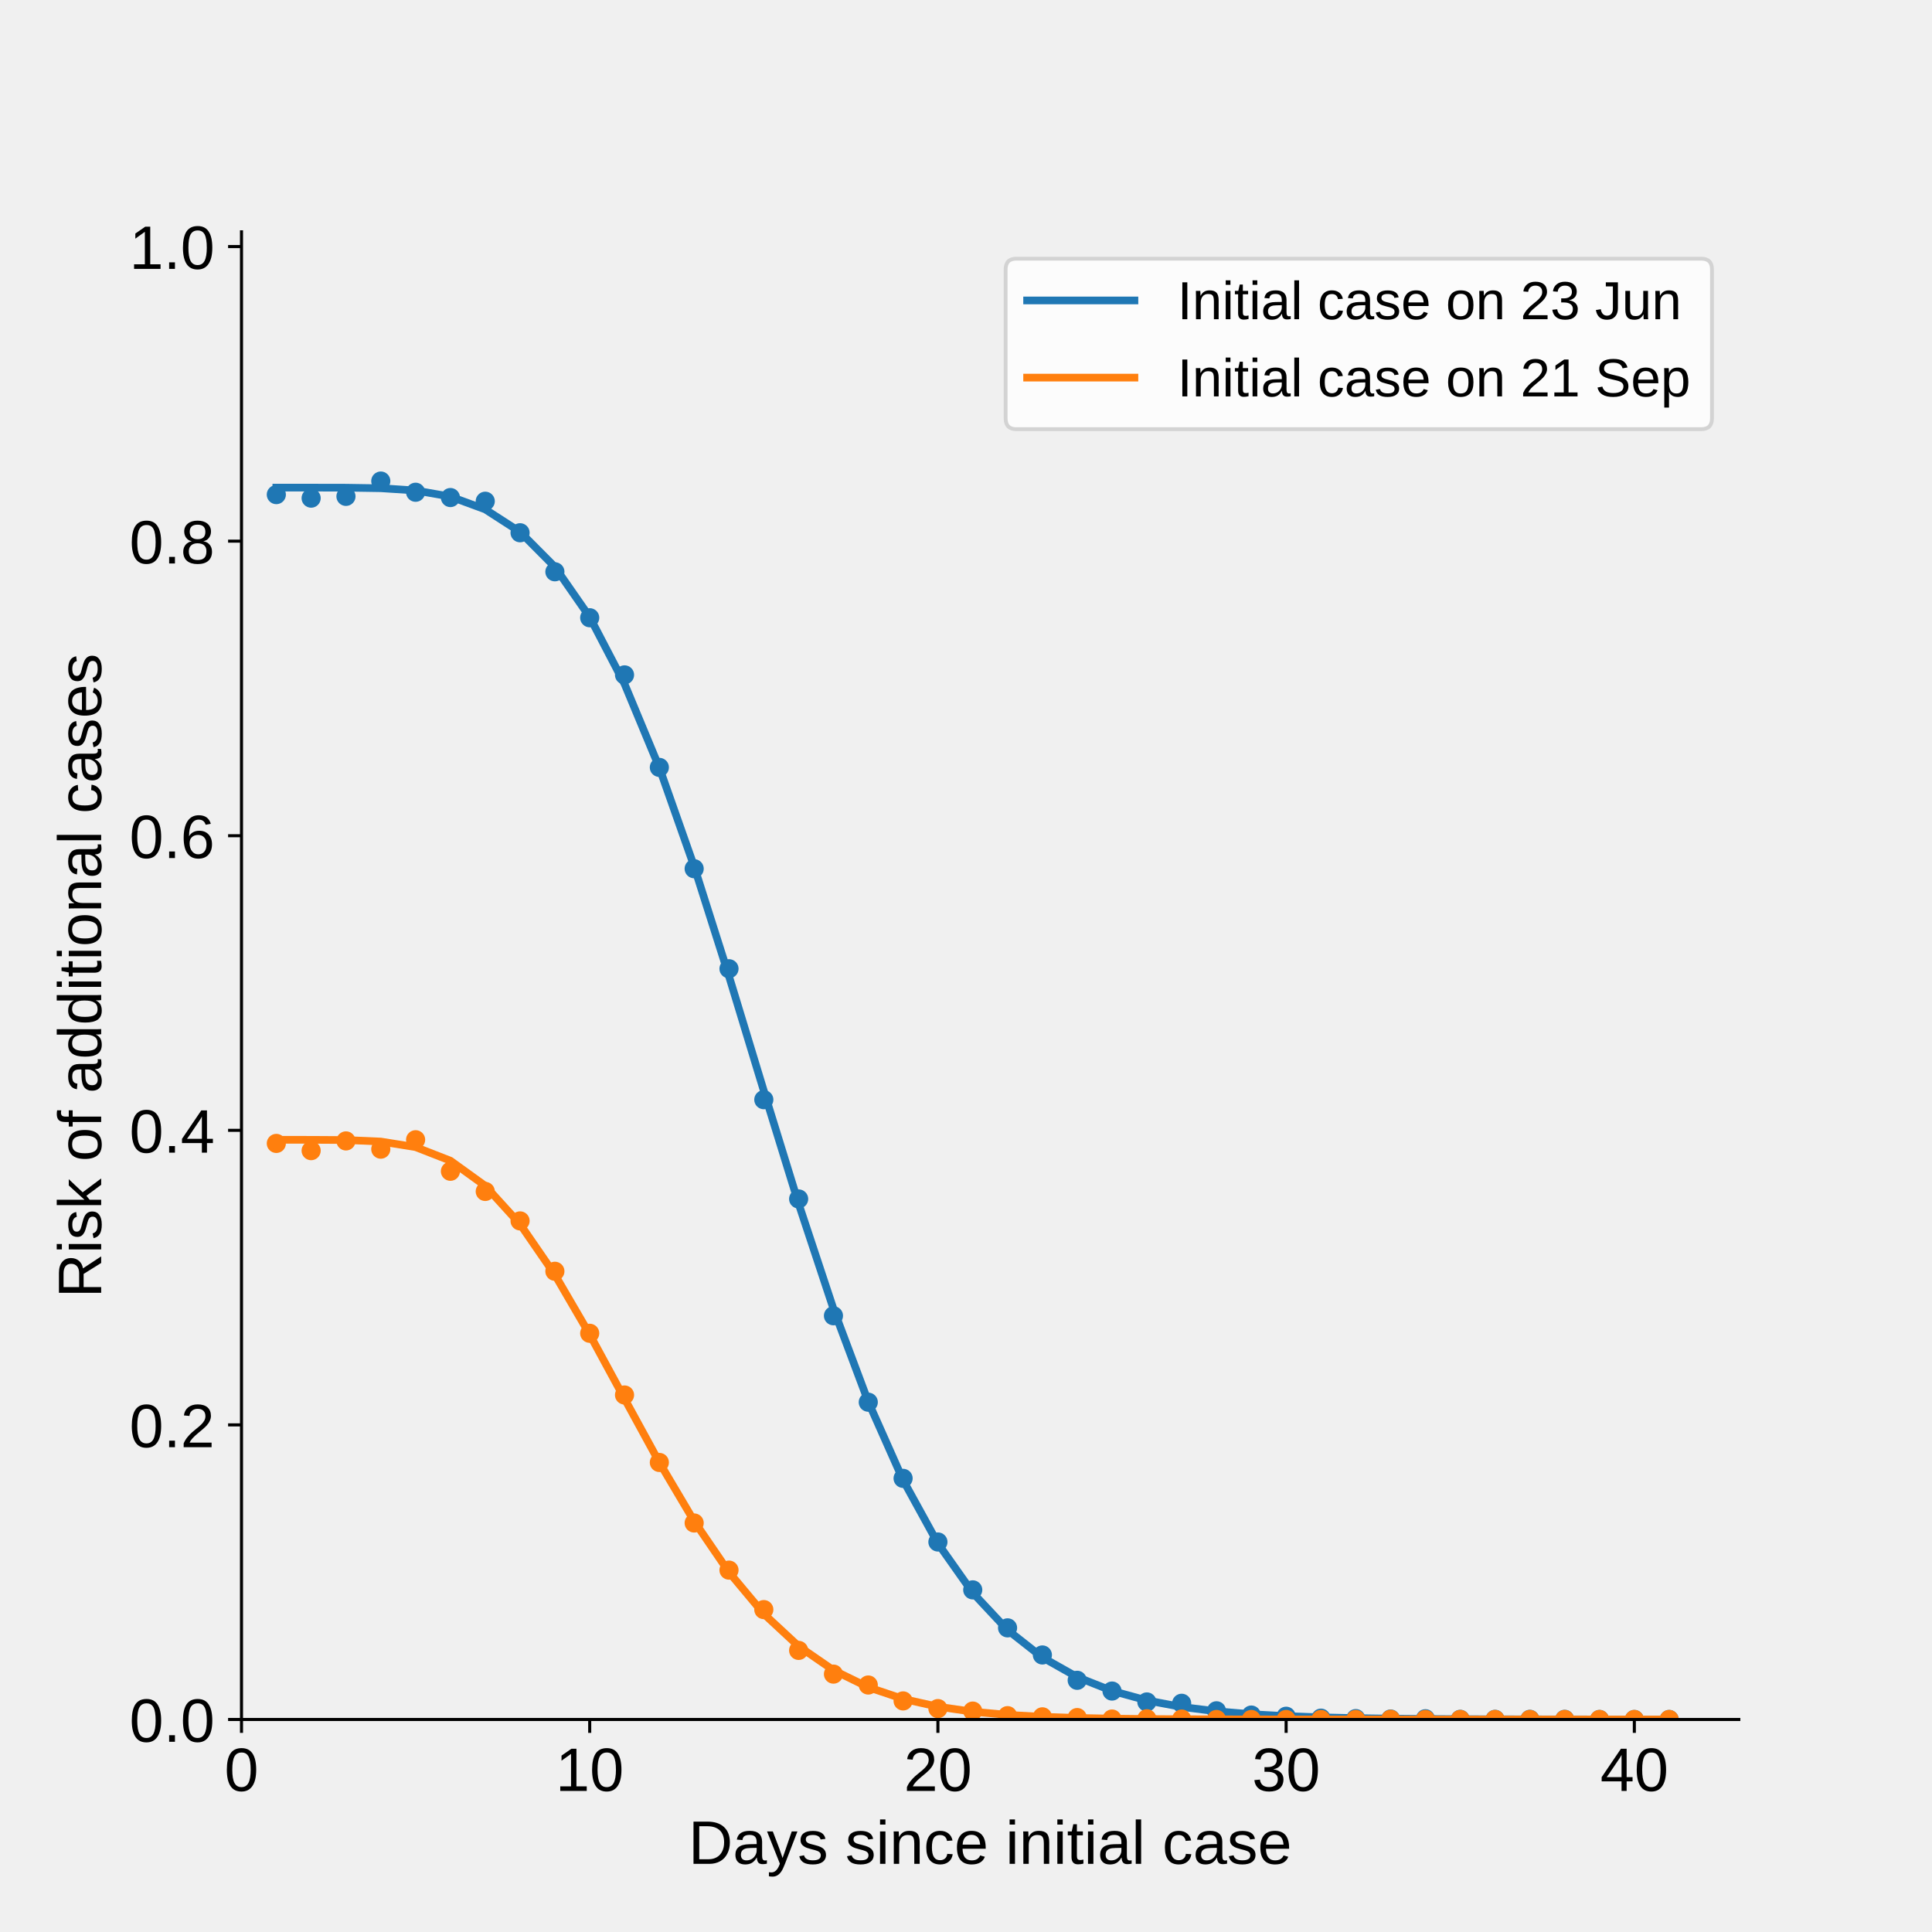
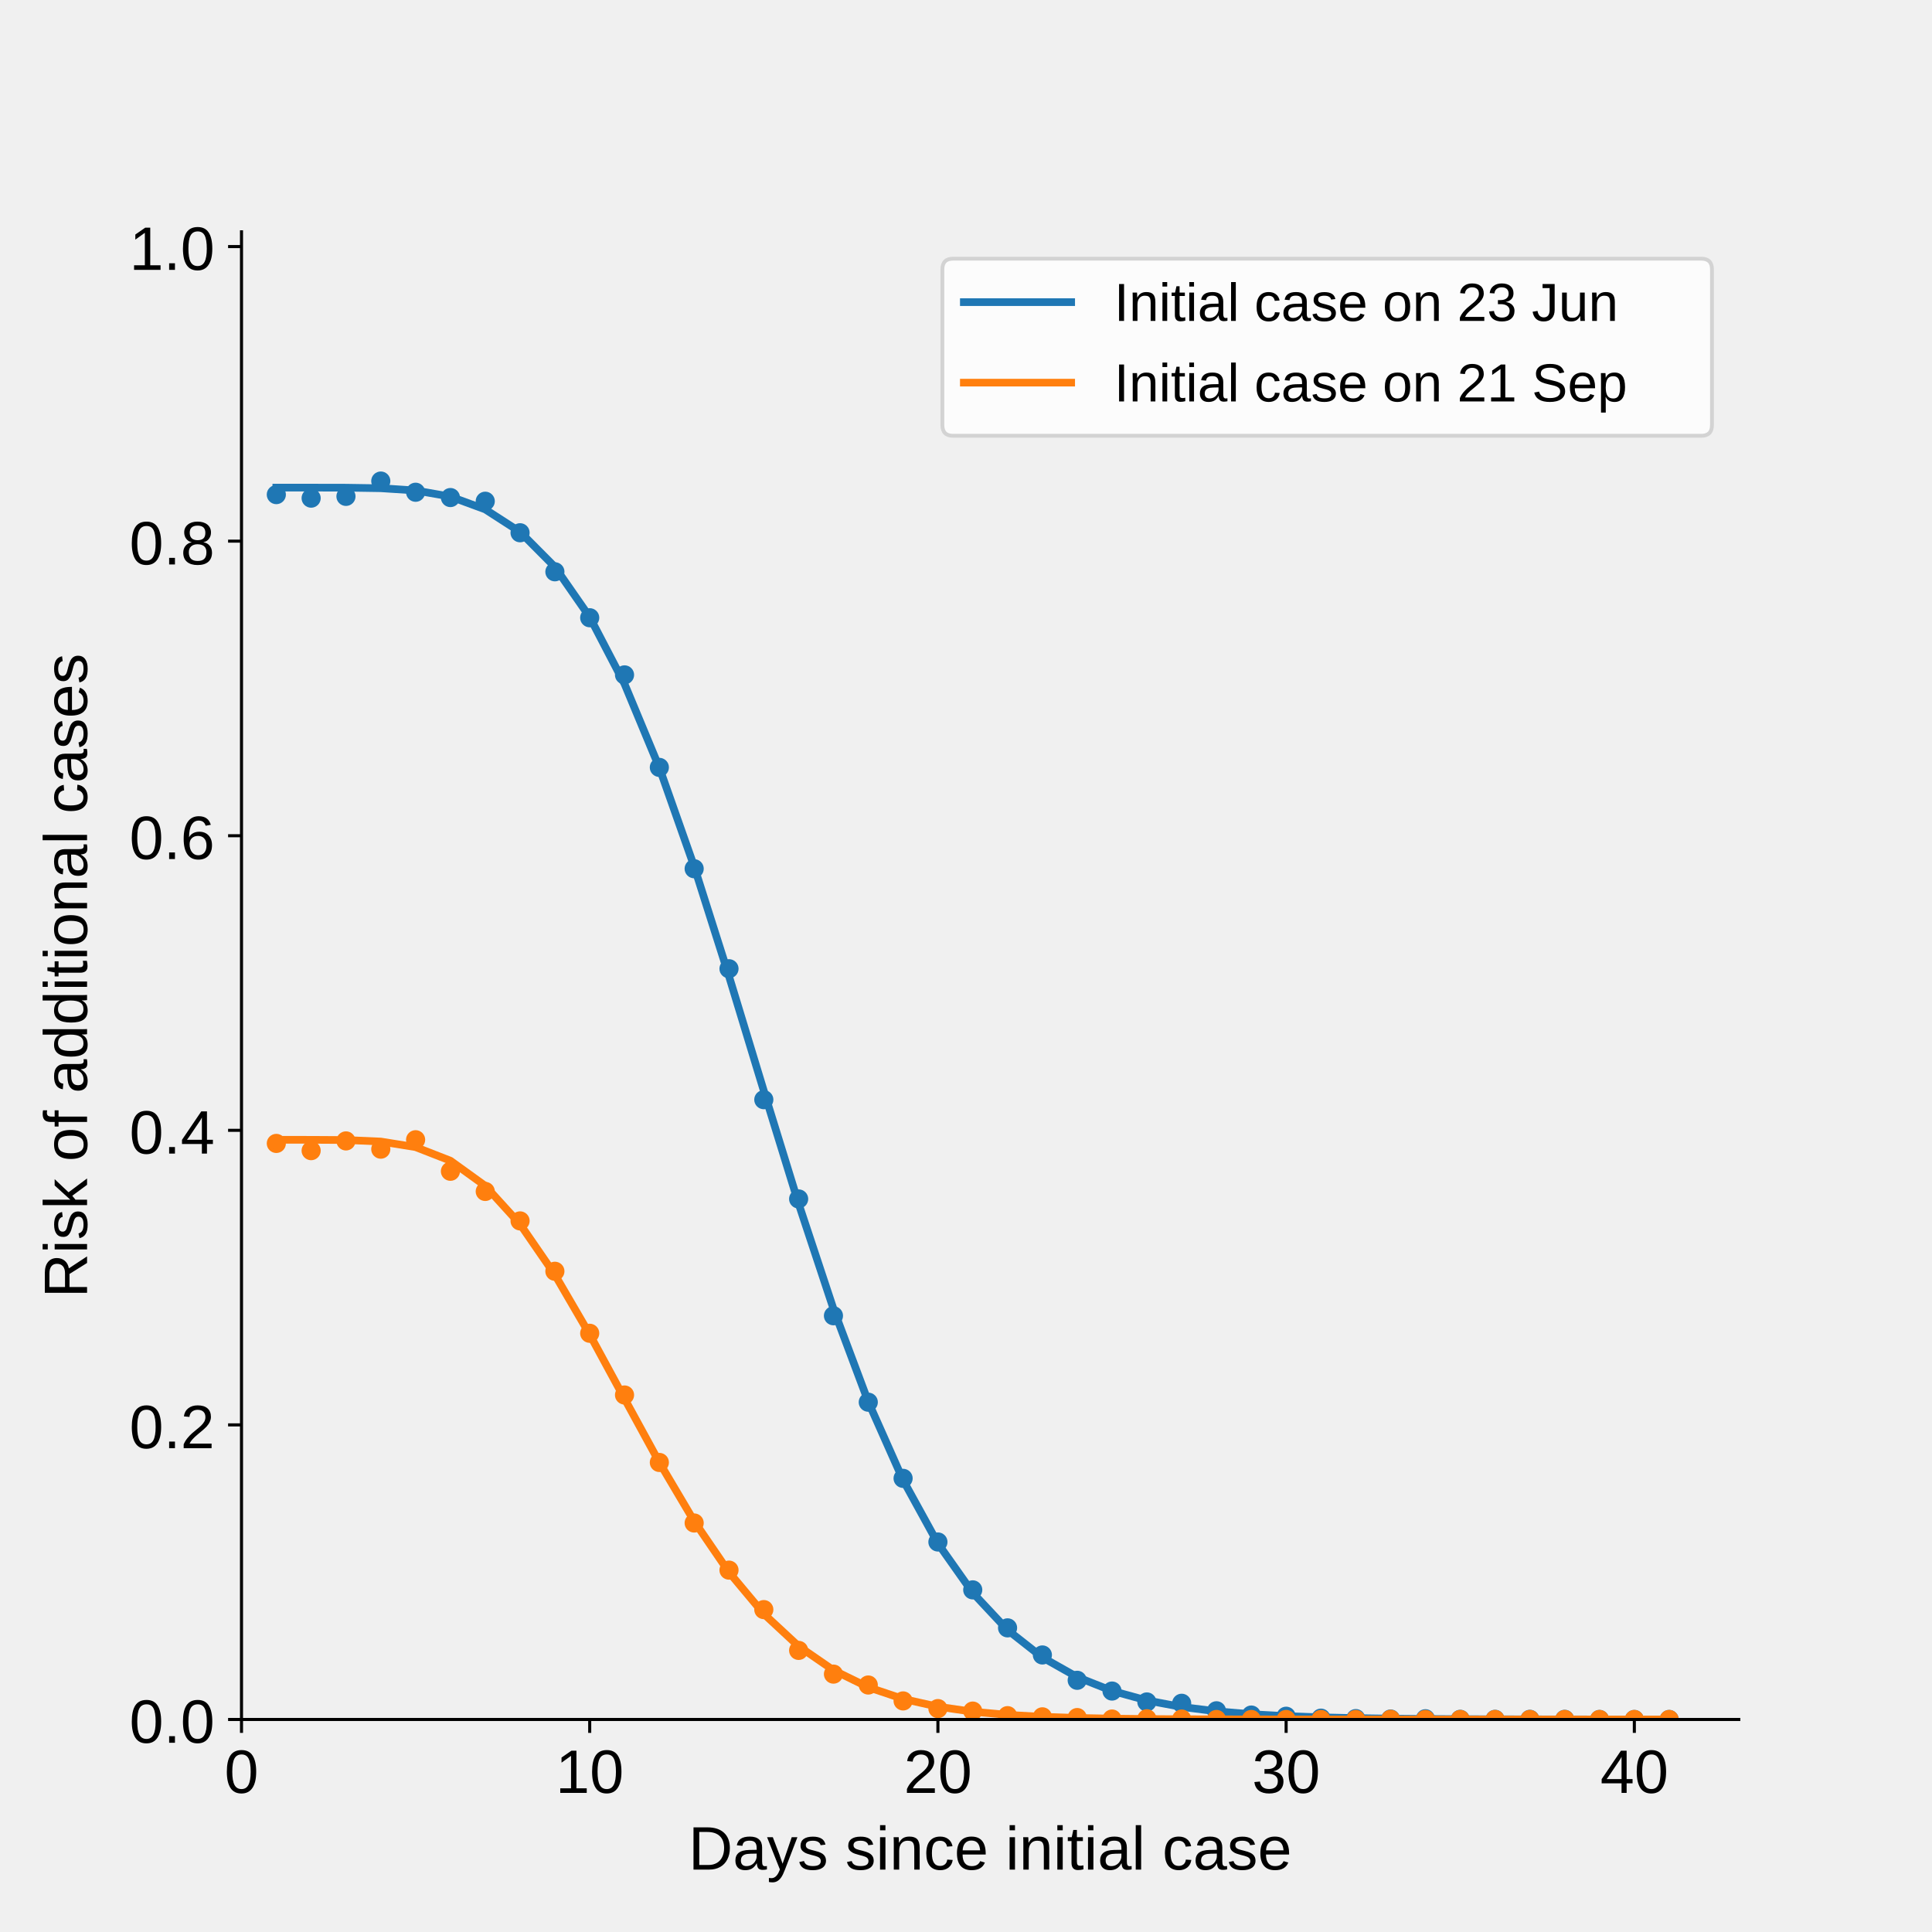
<svg xmlns="http://www.w3.org/2000/svg" xmlns:xlink="http://www.w3.org/1999/xlink" width="504pt" height="504pt" viewBox="0 0 504 504" version="1.1">
  <defs>
    <style type="text/css">*{stroke-linejoin: round; stroke-linecap: butt}</style>
  </defs>
  <g id="figure_1">
    <g id="patch_1">
      <path d="M 0 504  L 504 504  L 504 0  L 0 0  L 0 504  z " style="fill: none" />
    </g>
    <g id="axes_1">
      <g id="patch_2">
        <path d="M 63 448.56  L 453.6 448.56  L 453.6 60.48  L 63 60.48  L 63 448.56  z " style="fill: none" />
      </g>
      <g id="matplotlib.axis_1">
        <g id="xtick_1">
          <g id="line2d_1">
            <defs>
-               <path id="mbda91700ef" d="M 0 0  L 0 3.5  " style="stroke: #000000; stroke-width: 0.8" />
+               <path id="m8d5e9d5358" d="M 0 0  L 0 3.5  " style="stroke: #000000; stroke-width: 0.8" />
            </defs>
            <g>
-               <use xlink:href="#mbda91700ef" x="63" y="448.56" style="stroke: #000000; stroke-width: 0.8" />
+               <use xlink:href="#m8d5e9d5358" x="63" y="448.56" style="stroke: #000000; stroke-width: 0.8" />
            </g>
          </g>
          <g id="text_1">
-             <text style="font-size: 16px; font-family: 'Arial', sans-serif; text-anchor: middle" x="63" y="467.208" transform="rotate(-0 63 467.2084)">0</text>
+             <text style="font-size: 16px; font-family: 'Arial', sans-serif; text-anchor: middle" x="63" y="467.716" transform="rotate(-0 63 467.7163)">0</text>
          </g>
        </g>
        <g id="xtick_2">
          <g id="line2d_2">
            <g>
-               <use xlink:href="#mbda91700ef" x="153.837" y="448.56" style="stroke: #000000; stroke-width: 0.8" />
+               <use xlink:href="#m8d5e9d5358" x="153.837" y="448.56" style="stroke: #000000; stroke-width: 0.8" />
            </g>
          </g>
          <g id="text_2">
-             <text style="font-size: 16px; font-family: 'Arial', sans-serif; text-anchor: middle" x="153.837" y="467.208" transform="rotate(-0 153.8372 467.2084)">10</text>
+             <text style="font-size: 16px; font-family: 'Arial', sans-serif; text-anchor: middle" x="153.837" y="467.716" transform="rotate(-0 153.8372 467.7163)">10</text>
          </g>
        </g>
        <g id="xtick_3">
          <g id="line2d_3">
            <g>
-               <use xlink:href="#mbda91700ef" x="244.674" y="448.56" style="stroke: #000000; stroke-width: 0.8" />
+               <use xlink:href="#m8d5e9d5358" x="244.674" y="448.56" style="stroke: #000000; stroke-width: 0.8" />
            </g>
          </g>
          <g id="text_3">
-             <text style="font-size: 16px; font-family: 'Arial', sans-serif; text-anchor: middle" x="244.674" y="467.208" transform="rotate(-0 244.6744 467.2084)">20</text>
+             <text style="font-size: 16px; font-family: 'Arial', sans-serif; text-anchor: middle" x="244.674" y="467.716" transform="rotate(-0 244.6744 467.7163)">20</text>
          </g>
        </g>
        <g id="xtick_4">
          <g id="line2d_4">
            <g>
-               <use xlink:href="#mbda91700ef" x="335.512" y="448.56" style="stroke: #000000; stroke-width: 0.8" />
+               <use xlink:href="#m8d5e9d5358" x="335.512" y="448.56" style="stroke: #000000; stroke-width: 0.8" />
            </g>
          </g>
          <g id="text_4">
-             <text style="font-size: 16px; font-family: 'Arial', sans-serif; text-anchor: middle" x="335.512" y="467.208" transform="rotate(-0 335.5116 467.2084)">30</text>
+             <text style="font-size: 16px; font-family: 'Arial', sans-serif; text-anchor: middle" x="335.512" y="467.716" transform="rotate(-0 335.5116 467.7163)">30</text>
          </g>
        </g>
        <g id="xtick_5">
          <g id="line2d_5">
            <g>
-               <use xlink:href="#mbda91700ef" x="426.349" y="448.56" style="stroke: #000000; stroke-width: 0.8" />
+               <use xlink:href="#m8d5e9d5358" x="426.349" y="448.56" style="stroke: #000000; stroke-width: 0.8" />
            </g>
          </g>
          <g id="text_5">
-             <text style="font-size: 16px; font-family: 'Arial', sans-serif; text-anchor: middle" x="426.349" y="467.208" transform="rotate(-0 426.3488 467.2084)">40</text>
+             <text style="font-size: 16px; font-family: 'Arial', sans-serif; text-anchor: middle" x="426.349" y="467.716" transform="rotate(-0 426.3488 467.7163)">40</text>
          </g>
        </g>
        <g id="text_6">
-           <text style="font-size: 16px; font-family: 'Arial', sans-serif; text-anchor: middle" x="258.3" y="486.224" transform="rotate(-0 258.3 486.2241)">Days since initial case</text>
+           <text style="font-size: 16px; font-family: 'Arial', sans-serif; text-anchor: middle" x="258.3" y="487.717" transform="rotate(-0 258.3 487.7175)">Days since initial case</text>
        </g>
      </g>
      <g id="matplotlib.axis_2">
        <g id="ytick_1">
          <g id="line2d_6">
            <defs>
-               <path id="m8e0e70f1f7" d="M 0 0  L -3.5 0  " style="stroke: #000000; stroke-width: 0.8" />
+               <path id="ma9a25d0d80" d="M 0 0  L -3.5 0  " style="stroke: #000000; stroke-width: 0.8" />
            </defs>
            <g>
-               <use xlink:href="#m8e0e70f1f7" x="63" y="448.56" style="stroke: #000000; stroke-width: 0.8" />
+               <use xlink:href="#ma9a25d0d80" x="63" y="448.56" style="stroke: #000000; stroke-width: 0.8" />
            </g>
          </g>
          <g id="text_7">
-             <text style="font-size: 16px; font-family: 'Arial', sans-serif; text-anchor: end" x="56" y="454.384" transform="rotate(-0 56 454.3842)">0.0</text>
+             <text style="font-size: 16px; font-family: 'Arial', sans-serif; text-anchor: end" x="56" y="454.638" transform="rotate(-0 56 454.6381)">0.0</text>
          </g>
        </g>
        <g id="ytick_2">
          <g id="line2d_7">
            <g>
-               <use xlink:href="#m8e0e70f1f7" x="63" y="371.712" style="stroke: #000000; stroke-width: 0.8" />
+               <use xlink:href="#ma9a25d0d80" x="63" y="371.712" style="stroke: #000000; stroke-width: 0.8" />
            </g>
          </g>
          <g id="text_8">
-             <text style="font-size: 16px; font-family: 'Arial', sans-serif; text-anchor: end" x="56" y="377.537" transform="rotate(-0 56 377.5367)">0.2</text>
+             <text style="font-size: 16px; font-family: 'Arial', sans-serif; text-anchor: end" x="56" y="377.791" transform="rotate(-0 56 377.7906)">0.2</text>
          </g>
        </g>
        <g id="ytick_3">
          <g id="line2d_8">
            <g>
-               <use xlink:href="#m8e0e70f1f7" x="63" y="294.865" style="stroke: #000000; stroke-width: 0.8" />
+               <use xlink:href="#ma9a25d0d80" x="63" y="294.865" style="stroke: #000000; stroke-width: 0.8" />
            </g>
          </g>
          <g id="text_9">
-             <text style="font-size: 16px; font-family: 'Arial', sans-serif; text-anchor: end" x="56" y="300.689" transform="rotate(-0 56 300.6892)">0.4</text>
+             <text style="font-size: 16px; font-family: 'Arial', sans-serif; text-anchor: end" x="56" y="300.943" transform="rotate(-0 56 300.9431)">0.4</text>
          </g>
        </g>
        <g id="ytick_4">
          <g id="line2d_9">
            <g>
-               <use xlink:href="#m8e0e70f1f7" x="63" y="218.017" style="stroke: #000000; stroke-width: 0.8" />
+               <use xlink:href="#ma9a25d0d80" x="63" y="218.017" style="stroke: #000000; stroke-width: 0.8" />
            </g>
          </g>
          <g id="text_10">
-             <text style="font-size: 16px; font-family: 'Arial', sans-serif; text-anchor: end" x="56" y="223.842" transform="rotate(-0 56 223.8416)">0.6</text>
+             <text style="font-size: 16px; font-family: 'Arial', sans-serif; text-anchor: end" x="56" y="224.096" transform="rotate(-0 56 224.0956)">0.6</text>
          </g>
        </g>
        <g id="ytick_5">
          <g id="line2d_10">
            <g>
-               <use xlink:href="#m8e0e70f1f7" x="63" y="141.17" style="stroke: #000000; stroke-width: 0.8" />
+               <use xlink:href="#ma9a25d0d80" x="63" y="141.17" style="stroke: #000000; stroke-width: 0.8" />
            </g>
          </g>
          <g id="text_11">
-             <text style="font-size: 16px; font-family: 'Arial', sans-serif; text-anchor: end" x="56" y="146.994" transform="rotate(-0 56 146.9941)">0.8</text>
+             <text style="font-size: 16px; font-family: 'Arial', sans-serif; text-anchor: end" x="56" y="147.248" transform="rotate(-0 56 147.248)">0.8</text>
          </g>
        </g>
        <g id="ytick_6">
          <g id="line2d_11">
            <g>
-               <use xlink:href="#m8e0e70f1f7" x="63" y="64.322" style="stroke: #000000; stroke-width: 0.8" />
+               <use xlink:href="#ma9a25d0d80" x="63" y="64.322" style="stroke: #000000; stroke-width: 0.8" />
            </g>
          </g>
          <g id="text_12">
-             <text style="font-size: 16px; font-family: 'Arial', sans-serif; text-anchor: end" x="56" y="70.147" transform="rotate(-0 56 70.1466)">1.0</text>
+             <text style="font-size: 16px; font-family: 'Arial', sans-serif; text-anchor: end" x="56" y="70.401" transform="rotate(-0 56 70.4005)">1.0</text>
          </g>
        </g>
        <g id="text_13">
-           <text style="font-size: 16px; font-family: 'Arial', sans-serif; text-anchor: middle" x="26.392" y="254.52" transform="rotate(-90 26.3925 254.52)">Risk of additional cases</text>
+           <text style="font-size: 16px; font-family: 'Arial', sans-serif; text-anchor: middle" x="22.711" y="254.52" transform="rotate(-90 22.71125 254.52)">Risk of additional cases</text>
        </g>
      </g>
      <g id="line2d_12">
-         <path d="M 72.084 127.204  L 81.167 127.205  L 90.251 127.222  L 99.335 127.365  L 108.419 127.951  L 117.502 129.547  L 126.586 132.888  L 135.67 138.753  L 144.753 147.894  L 153.837 160.967  L 162.921 178.411  L 172.005 200.268  L 181.088 226.042  L 190.172 254.661  L 199.256 284.566  L 208.34 314.015  L 217.423 341.439  L 226.507 365.677  L 235.591 386.111  L 244.674 402.631  L 253.758 415.501  L 262.842 425.218  L 271.926 432.364  L 281.009 437.491  L 290.093 441.098  L 299.177 443.591  L 308.26 445.288  L 317.344 446.427  L 326.428 447.183  L 335.512 447.678  L 344.595 447.999  L 353.679 448.206  L 362.763 448.338  L 371.847 448.422  L 380.93 448.474  L 390.014 448.507  L 399.098 448.528  L 408.181 448.54  L 417.265 448.548  L 426.349 448.553  L 435.433 448.56  " clip-path="url(#p00647776a3)" style="fill: none; stroke: #1f77b4; stroke-width: 2; stroke-linecap: square" />
+         <path d="M 72.084 127.204  L 81.167 127.205  L 90.251 127.222  L 99.335 127.365  L 108.419 127.951  L 117.502 129.547  L 126.586 132.888  L 135.67 138.753  L 144.753 147.894  L 153.837 160.967  L 162.921 178.411  L 172.005 200.268  L 181.088 226.042  L 190.172 254.661  L 199.256 284.566  L 208.34 314.015  L 217.423 341.439  L 226.507 365.677  L 235.591 386.111  L 244.674 402.631  L 253.758 415.501  L 262.842 425.218  L 271.926 432.364  L 281.009 437.491  L 290.093 441.098  L 299.177 443.591  L 308.26 445.288  L 317.344 446.427  L 326.428 447.183  L 335.512 447.678  L 344.595 447.999  L 353.679 448.206  L 362.763 448.338  L 371.847 448.422  L 380.93 448.474  L 390.014 448.507  L 399.098 448.528  L 408.181 448.54  L 417.265 448.548  L 426.349 448.553  L 435.433 448.56  " clip-path="url(#pbad098b954)" style="fill: none; stroke: #1f77b4; stroke-width: 2; stroke-linecap: square" />
      </g>
      <g id="line2d_13">
        <defs>
-           <path id="m070a989ab7" d="M 0 2  C 0.53 2 1.039 1.789 1.414 1.414  C 1.789 1.039 2 0.53 2 0  C 2 -0.53 1.789 -1.039 1.414 -1.414  C 1.039 -1.789 0.53 -2 0 -2  C -0.53 -2 -1.039 -1.789 -1.414 -1.414  C -1.789 -1.039 -2 -0.53 -2 0  C -2 0.53 -1.789 1.039 -1.414 1.414  C -1.039 1.789 -0.53 2 0 2  z " style="stroke: #1f77b4" />
+           <path id="m967193c078" d="M 0 2  C 0.53 2 1.039 1.789 1.414 1.414  C 1.789 1.039 2 0.53 2 0  C 2 -0.53 1.789 -1.039 1.414 -1.414  C 1.039 -1.789 0.53 -2 0 -2  C -0.53 -2 -1.039 -1.789 -1.414 -1.414  C -1.789 -1.039 -2 -0.53 -2 0  C -2 0.53 -1.789 1.039 -1.414 1.414  C -1.039 1.789 -0.53 2 0 2  z " style="stroke: #1f77b4" />
        </defs>
-         <g clip-path="url(#p00647776a3)">
-           <use xlink:href="#m070a989ab7" x="72.084" y="129.028" style="fill: #1f77b4; stroke: #1f77b4" />
-           <use xlink:href="#m070a989ab7" x="81.167" y="129.95" style="fill: #1f77b4; stroke: #1f77b4" />
-           <use xlink:href="#m070a989ab7" x="90.251" y="129.489" style="fill: #1f77b4; stroke: #1f77b4" />
-           <use xlink:href="#m070a989ab7" x="99.335" y="125.493" style="fill: #1f77b4; stroke: #1f77b4" />
-           <use xlink:href="#m070a989ab7" x="108.419" y="128.413" style="fill: #1f77b4; stroke: #1f77b4" />
-           <use xlink:href="#m070a989ab7" x="117.502" y="129.796" style="fill: #1f77b4; stroke: #1f77b4" />
-           <use xlink:href="#m070a989ab7" x="126.586" y="130.757" style="fill: #1f77b4; stroke: #1f77b4" />
-           <use xlink:href="#m070a989ab7" x="135.67" y="138.98" style="fill: #1f77b4; stroke: #1f77b4" />
-           <use xlink:href="#m070a989ab7" x="144.753" y="149.162" style="fill: #1f77b4; stroke: #1f77b4" />
-           <use xlink:href="#m070a989ab7" x="153.837" y="161.15" style="fill: #1f77b4; stroke: #1f77b4" />
-           <use xlink:href="#m070a989ab7" x="162.921" y="176.059" style="fill: #1f77b4; stroke: #1f77b4" />
-           <use xlink:href="#m070a989ab7" x="172.005" y="200.189" style="fill: #1f77b4; stroke: #1f77b4" />
-           <use xlink:href="#m070a989ab7" x="181.088" y="226.624" style="fill: #1f77b4; stroke: #1f77b4" />
-           <use xlink:href="#m070a989ab7" x="190.172" y="252.714" style="fill: #1f77b4; stroke: #1f77b4" />
-           <use xlink:href="#m070a989ab7" x="199.256" y="286.873" style="fill: #1f77b4; stroke: #1f77b4" />
-           <use xlink:href="#m070a989ab7" x="208.34" y="312.77" style="fill: #1f77b4; stroke: #1f77b4" />
-           <use xlink:href="#m070a989ab7" x="217.423" y="343.24" style="fill: #1f77b4; stroke: #1f77b4" />
-           <use xlink:href="#m070a989ab7" x="226.507" y="365.795" style="fill: #1f77b4; stroke: #1f77b4" />
-           <use xlink:href="#m070a989ab7" x="235.591" y="385.66" style="fill: #1f77b4; stroke: #1f77b4" />
-           <use xlink:href="#m070a989ab7" x="244.674" y="402.259" style="fill: #1f77b4; stroke: #1f77b4" />
-           <use xlink:href="#m070a989ab7" x="253.758" y="414.747" style="fill: #1f77b4; stroke: #1f77b4" />
-           <use xlink:href="#m070a989ab7" x="262.842" y="424.66" style="fill: #1f77b4; stroke: #1f77b4" />
-           <use xlink:href="#m070a989ab7" x="271.926" y="431.73" style="fill: #1f77b4; stroke: #1f77b4" />
-           <use xlink:href="#m070a989ab7" x="281.009" y="438.339" style="fill: #1f77b4; stroke: #1f77b4" />
-           <use xlink:href="#m070a989ab7" x="290.093" y="441.144" style="fill: #1f77b4; stroke: #1f77b4" />
-           <use xlink:href="#m070a989ab7" x="299.177" y="443.988" style="fill: #1f77b4; stroke: #1f77b4" />
-           <use xlink:href="#m070a989ab7" x="308.26" y="444.333" style="fill: #1f77b4; stroke: #1f77b4" />
-           <use xlink:href="#m070a989ab7" x="317.344" y="446.293" style="fill: #1f77b4; stroke: #1f77b4" />
-           <use xlink:href="#m070a989ab7" x="326.428" y="447.407" style="fill: #1f77b4; stroke: #1f77b4" />
-           <use xlink:href="#m070a989ab7" x="335.512" y="447.715" style="fill: #1f77b4; stroke: #1f77b4" />
-           <use xlink:href="#m070a989ab7" x="344.595" y="448.214" style="fill: #1f77b4; stroke: #1f77b4" />
-           <use xlink:href="#m070a989ab7" x="353.679" y="448.329" style="fill: #1f77b4; stroke: #1f77b4" />
-           <use xlink:href="#m070a989ab7" x="362.763" y="448.445" style="fill: #1f77b4; stroke: #1f77b4" />
-           <use xlink:href="#m070a989ab7" x="371.847" y="448.368" style="fill: #1f77b4; stroke: #1f77b4" />
-           <use xlink:href="#m070a989ab7" x="380.93" y="448.522" style="fill: #1f77b4; stroke: #1f77b4" />
-           <use xlink:href="#m070a989ab7" x="390.014" y="448.522" style="fill: #1f77b4; stroke: #1f77b4" />
-           <use xlink:href="#m070a989ab7" x="399.098" y="448.522" style="fill: #1f77b4; stroke: #1f77b4" />
-           <use xlink:href="#m070a989ab7" x="408.181" y="448.522" style="fill: #1f77b4; stroke: #1f77b4" />
-           <use xlink:href="#m070a989ab7" x="417.265" y="448.56" style="fill: #1f77b4; stroke: #1f77b4" />
-           <use xlink:href="#m070a989ab7" x="426.349" y="448.56" style="fill: #1f77b4; stroke: #1f77b4" />
-           <use xlink:href="#m070a989ab7" x="435.433" y="448.56" style="fill: #1f77b4; stroke: #1f77b4" />
+         <g clip-path="url(#pbad098b954)">
+           <use xlink:href="#m967193c078" x="72.084" y="129.028" style="fill: #1f77b4; stroke: #1f77b4" />
+           <use xlink:href="#m967193c078" x="81.167" y="129.95" style="fill: #1f77b4; stroke: #1f77b4" />
+           <use xlink:href="#m967193c078" x="90.251" y="129.489" style="fill: #1f77b4; stroke: #1f77b4" />
+           <use xlink:href="#m967193c078" x="99.335" y="125.493" style="fill: #1f77b4; stroke: #1f77b4" />
+           <use xlink:href="#m967193c078" x="108.419" y="128.413" style="fill: #1f77b4; stroke: #1f77b4" />
+           <use xlink:href="#m967193c078" x="117.502" y="129.796" style="fill: #1f77b4; stroke: #1f77b4" />
+           <use xlink:href="#m967193c078" x="126.586" y="130.757" style="fill: #1f77b4; stroke: #1f77b4" />
+           <use xlink:href="#m967193c078" x="135.67" y="138.98" style="fill: #1f77b4; stroke: #1f77b4" />
+           <use xlink:href="#m967193c078" x="144.753" y="149.162" style="fill: #1f77b4; stroke: #1f77b4" />
+           <use xlink:href="#m967193c078" x="153.837" y="161.15" style="fill: #1f77b4; stroke: #1f77b4" />
+           <use xlink:href="#m967193c078" x="162.921" y="176.059" style="fill: #1f77b4; stroke: #1f77b4" />
+           <use xlink:href="#m967193c078" x="172.005" y="200.189" style="fill: #1f77b4; stroke: #1f77b4" />
+           <use xlink:href="#m967193c078" x="181.088" y="226.624" style="fill: #1f77b4; stroke: #1f77b4" />
+           <use xlink:href="#m967193c078" x="190.172" y="252.714" style="fill: #1f77b4; stroke: #1f77b4" />
+           <use xlink:href="#m967193c078" x="199.256" y="286.873" style="fill: #1f77b4; stroke: #1f77b4" />
+           <use xlink:href="#m967193c078" x="208.34" y="312.77" style="fill: #1f77b4; stroke: #1f77b4" />
+           <use xlink:href="#m967193c078" x="217.423" y="343.24" style="fill: #1f77b4; stroke: #1f77b4" />
+           <use xlink:href="#m967193c078" x="226.507" y="365.795" style="fill: #1f77b4; stroke: #1f77b4" />
+           <use xlink:href="#m967193c078" x="235.591" y="385.66" style="fill: #1f77b4; stroke: #1f77b4" />
+           <use xlink:href="#m967193c078" x="244.674" y="402.259" style="fill: #1f77b4; stroke: #1f77b4" />
+           <use xlink:href="#m967193c078" x="253.758" y="414.747" style="fill: #1f77b4; stroke: #1f77b4" />
+           <use xlink:href="#m967193c078" x="262.842" y="424.66" style="fill: #1f77b4; stroke: #1f77b4" />
+           <use xlink:href="#m967193c078" x="271.926" y="431.73" style="fill: #1f77b4; stroke: #1f77b4" />
+           <use xlink:href="#m967193c078" x="281.009" y="438.339" style="fill: #1f77b4; stroke: #1f77b4" />
+           <use xlink:href="#m967193c078" x="290.093" y="441.144" style="fill: #1f77b4; stroke: #1f77b4" />
+           <use xlink:href="#m967193c078" x="299.177" y="443.988" style="fill: #1f77b4; stroke: #1f77b4" />
+           <use xlink:href="#m967193c078" x="308.26" y="444.333" style="fill: #1f77b4; stroke: #1f77b4" />
+           <use xlink:href="#m967193c078" x="317.344" y="446.293" style="fill: #1f77b4; stroke: #1f77b4" />
+           <use xlink:href="#m967193c078" x="326.428" y="447.407" style="fill: #1f77b4; stroke: #1f77b4" />
+           <use xlink:href="#m967193c078" x="335.512" y="447.715" style="fill: #1f77b4; stroke: #1f77b4" />
+           <use xlink:href="#m967193c078" x="344.595" y="448.214" style="fill: #1f77b4; stroke: #1f77b4" />
+           <use xlink:href="#m967193c078" x="353.679" y="448.329" style="fill: #1f77b4; stroke: #1f77b4" />
+           <use xlink:href="#m967193c078" x="362.763" y="448.445" style="fill: #1f77b4; stroke: #1f77b4" />
+           <use xlink:href="#m967193c078" x="371.847" y="448.368" style="fill: #1f77b4; stroke: #1f77b4" />
+           <use xlink:href="#m967193c078" x="380.93" y="448.522" style="fill: #1f77b4; stroke: #1f77b4" />
+           <use xlink:href="#m967193c078" x="390.014" y="448.522" style="fill: #1f77b4; stroke: #1f77b4" />
+           <use xlink:href="#m967193c078" x="399.098" y="448.522" style="fill: #1f77b4; stroke: #1f77b4" />
+           <use xlink:href="#m967193c078" x="408.181" y="448.522" style="fill: #1f77b4; stroke: #1f77b4" />
+           <use xlink:href="#m967193c078" x="417.265" y="448.56" style="fill: #1f77b4; stroke: #1f77b4" />
+           <use xlink:href="#m967193c078" x="426.349" y="448.56" style="fill: #1f77b4; stroke: #1f77b4" />
+           <use xlink:href="#m967193c078" x="435.433" y="448.56" style="fill: #1f77b4; stroke: #1f77b4" />
        </g>
      </g>
      <g id="line2d_14">
-         <path d="M 72.084 297.343  L 81.167 297.346  L 90.251 297.4  L 99.335 297.794  L 108.419 299.25  L 117.502 302.794  L 126.586 309.347  L 135.67 319.335  L 144.753 332.531  L 153.837 348.119  L 162.921 364.867  L 172.005 381.496  L 181.088 396.837  L 190.172 410.138  L 199.256 421.011  L 208.34 429.45  L 217.423 435.703  L 226.507 440.15  L 235.591 443.201  L 244.674 445.225  L 253.758 446.531  L 262.842 447.352  L 271.926 447.855  L 281.009 448.157  L 290.093 448.333  L 299.177 448.435  L 308.26 448.492  L 317.344 448.524  L 326.428 448.541  L 335.512 448.55  L 344.595 448.555  L 353.679 448.558  L 362.763 448.559  L 371.847 448.559  L 380.93 448.56  L 390.014 448.56  L 399.098 448.56  L 408.181 448.56  L 417.265 448.56  L 426.349 448.56  L 435.433 448.56  " clip-path="url(#p00647776a3)" style="fill: none; stroke: #ff7f0e; stroke-width: 2; stroke-linecap: square" />
+         <path d="M 72.084 297.343  L 81.167 297.346  L 90.251 297.4  L 99.335 297.794  L 108.419 299.25  L 117.502 302.794  L 126.586 309.347  L 135.67 319.335  L 144.753 332.531  L 153.837 348.119  L 162.921 364.867  L 172.005 381.496  L 181.088 396.837  L 190.172 410.138  L 199.256 421.011  L 208.34 429.45  L 217.423 435.703  L 226.507 440.15  L 235.591 443.201  L 244.674 445.225  L 253.758 446.531  L 262.842 447.352  L 271.926 447.855  L 281.009 448.157  L 290.093 448.333  L 299.177 448.435  L 308.26 448.492  L 317.344 448.524  L 326.428 448.541  L 335.512 448.55  L 344.595 448.555  L 353.679 448.558  L 362.763 448.559  L 371.847 448.559  L 380.93 448.56  L 390.014 448.56  L 399.098 448.56  L 408.181 448.56  L 417.265 448.56  L 426.349 448.56  L 435.433 448.56  " clip-path="url(#pbad098b954)" style="fill: none; stroke: #ff7f0e; stroke-width: 2; stroke-linecap: square" />
      </g>
      <g id="line2d_15">
        <defs>
-           <path id="mbebeaccaa5" d="M 0 2  C 0.53 2 1.039 1.789 1.414 1.414  C 1.789 1.039 2 0.53 2 0  C 2 -0.53 1.789 -1.039 1.414 -1.414  C 1.039 -1.789 0.53 -2 0 -2  C -0.53 -2 -1.039 -1.789 -1.414 -1.414  C -1.789 -1.039 -2 -0.53 -2 0  C -2 0.53 -1.789 1.039 -1.414 1.414  C -1.039 1.789 -0.53 2 0 2  z " style="stroke: #ff7f0e" />
+           <path id="mf6e246f6c7" d="M 0 2  C 0.53 2 1.039 1.789 1.414 1.414  C 1.789 1.039 2 0.53 2 0  C 2 -0.53 1.789 -1.039 1.414 -1.414  C 1.039 -1.789 0.53 -2 0 -2  C -0.53 -2 -1.039 -1.789 -1.414 -1.414  C -1.789 -1.039 -2 -0.53 -2 0  C -2 0.53 -1.789 1.039 -1.414 1.414  C -1.039 1.789 -0.53 2 0 2  z " style="stroke: #ff7f0e" />
        </defs>
-         <g clip-path="url(#p00647776a3)">
-           <use xlink:href="#mbebeaccaa5" x="72.084" y="298.285" style="fill: #ff7f0e; stroke: #ff7f0e" />
-           <use xlink:href="#mbebeaccaa5" x="81.167" y="300.167" style="fill: #ff7f0e; stroke: #ff7f0e" />
-           <use xlink:href="#mbebeaccaa5" x="90.251" y="297.631" style="fill: #ff7f0e; stroke: #ff7f0e" />
-           <use xlink:href="#mbebeaccaa5" x="99.335" y="299.783" style="fill: #ff7f0e; stroke: #ff7f0e" />
-           <use xlink:href="#mbebeaccaa5" x="108.419" y="297.324" style="fill: #ff7f0e; stroke: #ff7f0e" />
-           <use xlink:href="#mbebeaccaa5" x="117.502" y="305.547" style="fill: #ff7f0e; stroke: #ff7f0e" />
-           <use xlink:href="#mbebeaccaa5" x="126.586" y="310.811" style="fill: #ff7f0e; stroke: #ff7f0e" />
-           <use xlink:href="#mbebeaccaa5" x="135.67" y="318.496" style="fill: #ff7f0e; stroke: #ff7f0e" />
-           <use xlink:href="#mbebeaccaa5" x="144.753" y="331.636" style="fill: #ff7f0e; stroke: #ff7f0e" />
-           <use xlink:href="#mbebeaccaa5" x="153.837" y="347.813" style="fill: #ff7f0e; stroke: #ff7f0e" />
-           <use xlink:href="#mbebeaccaa5" x="162.921" y="363.912" style="fill: #ff7f0e; stroke: #ff7f0e" />
-           <use xlink:href="#mbebeaccaa5" x="172.005" y="381.511" style="fill: #ff7f0e; stroke: #ff7f0e" />
-           <use xlink:href="#mbebeaccaa5" x="181.088" y="397.303" style="fill: #ff7f0e; stroke: #ff7f0e" />
-           <use xlink:href="#mbebeaccaa5" x="190.172" y="409.598" style="fill: #ff7f0e; stroke: #ff7f0e" />
-           <use xlink:href="#mbebeaccaa5" x="199.256" y="419.896" style="fill: #ff7f0e; stroke: #ff7f0e" />
-           <use xlink:href="#mbebeaccaa5" x="208.34" y="430.539" style="fill: #ff7f0e; stroke: #ff7f0e" />
-           <use xlink:href="#mbebeaccaa5" x="217.423" y="436.725" style="fill: #ff7f0e; stroke: #ff7f0e" />
-           <use xlink:href="#mbebeaccaa5" x="226.507" y="439.569" style="fill: #ff7f0e; stroke: #ff7f0e" />
-           <use xlink:href="#mbebeaccaa5" x="235.591" y="443.719" style="fill: #ff7f0e; stroke: #ff7f0e" />
-           <use xlink:href="#mbebeaccaa5" x="244.674" y="445.717" style="fill: #ff7f0e; stroke: #ff7f0e" />
-           <use xlink:href="#mbebeaccaa5" x="253.758" y="446.37" style="fill: #ff7f0e; stroke: #ff7f0e" />
-           <use xlink:href="#mbebeaccaa5" x="262.842" y="447.561" style="fill: #ff7f0e; stroke: #ff7f0e" />
-           <use xlink:href="#mbebeaccaa5" x="271.926" y="447.868" style="fill: #ff7f0e; stroke: #ff7f0e" />
-           <use xlink:href="#mbebeaccaa5" x="281.009" y="448.06" style="fill: #ff7f0e; stroke: #ff7f0e" />
-           <use xlink:href="#mbebeaccaa5" x="290.093" y="448.445" style="fill: #ff7f0e; stroke: #ff7f0e" />
-           <use xlink:href="#mbebeaccaa5" x="299.177" y="448.368" style="fill: #ff7f0e; stroke: #ff7f0e" />
-           <use xlink:href="#mbebeaccaa5" x="308.26" y="448.445" style="fill: #ff7f0e; stroke: #ff7f0e" />
-           <use xlink:href="#mbebeaccaa5" x="317.344" y="448.56" style="fill: #ff7f0e; stroke: #ff7f0e" />
-           <use xlink:href="#mbebeaccaa5" x="326.428" y="448.56" style="fill: #ff7f0e; stroke: #ff7f0e" />
-           <use xlink:href="#mbebeaccaa5" x="335.512" y="448.56" style="fill: #ff7f0e; stroke: #ff7f0e" />
-           <use xlink:href="#mbebeaccaa5" x="344.595" y="448.56" style="fill: #ff7f0e; stroke: #ff7f0e" />
-           <use xlink:href="#mbebeaccaa5" x="353.679" y="448.56" style="fill: #ff7f0e; stroke: #ff7f0e" />
-           <use xlink:href="#mbebeaccaa5" x="362.763" y="448.522" style="fill: #ff7f0e; stroke: #ff7f0e" />
-           <use xlink:href="#mbebeaccaa5" x="371.847" y="448.56" style="fill: #ff7f0e; stroke: #ff7f0e" />
-           <use xlink:href="#mbebeaccaa5" x="380.93" y="448.56" style="fill: #ff7f0e; stroke: #ff7f0e" />
-           <use xlink:href="#mbebeaccaa5" x="390.014" y="448.56" style="fill: #ff7f0e; stroke: #ff7f0e" />
-           <use xlink:href="#mbebeaccaa5" x="399.098" y="448.56" style="fill: #ff7f0e; stroke: #ff7f0e" />
-           <use xlink:href="#mbebeaccaa5" x="408.181" y="448.56" style="fill: #ff7f0e; stroke: #ff7f0e" />
-           <use xlink:href="#mbebeaccaa5" x="417.265" y="448.56" style="fill: #ff7f0e; stroke: #ff7f0e" />
-           <use xlink:href="#mbebeaccaa5" x="426.349" y="448.56" style="fill: #ff7f0e; stroke: #ff7f0e" />
-           <use xlink:href="#mbebeaccaa5" x="435.433" y="448.56" style="fill: #ff7f0e; stroke: #ff7f0e" />
+         <g clip-path="url(#pbad098b954)">
+           <use xlink:href="#mf6e246f6c7" x="72.084" y="298.285" style="fill: #ff7f0e; stroke: #ff7f0e" />
+           <use xlink:href="#mf6e246f6c7" x="81.167" y="300.167" style="fill: #ff7f0e; stroke: #ff7f0e" />
+           <use xlink:href="#mf6e246f6c7" x="90.251" y="297.631" style="fill: #ff7f0e; stroke: #ff7f0e" />
+           <use xlink:href="#mf6e246f6c7" x="99.335" y="299.783" style="fill: #ff7f0e; stroke: #ff7f0e" />
+           <use xlink:href="#mf6e246f6c7" x="108.419" y="297.324" style="fill: #ff7f0e; stroke: #ff7f0e" />
+           <use xlink:href="#mf6e246f6c7" x="117.502" y="305.547" style="fill: #ff7f0e; stroke: #ff7f0e" />
+           <use xlink:href="#mf6e246f6c7" x="126.586" y="310.811" style="fill: #ff7f0e; stroke: #ff7f0e" />
+           <use xlink:href="#mf6e246f6c7" x="135.67" y="318.496" style="fill: #ff7f0e; stroke: #ff7f0e" />
+           <use xlink:href="#mf6e246f6c7" x="144.753" y="331.636" style="fill: #ff7f0e; stroke: #ff7f0e" />
+           <use xlink:href="#mf6e246f6c7" x="153.837" y="347.813" style="fill: #ff7f0e; stroke: #ff7f0e" />
+           <use xlink:href="#mf6e246f6c7" x="162.921" y="363.912" style="fill: #ff7f0e; stroke: #ff7f0e" />
+           <use xlink:href="#mf6e246f6c7" x="172.005" y="381.511" style="fill: #ff7f0e; stroke: #ff7f0e" />
+           <use xlink:href="#mf6e246f6c7" x="181.088" y="397.303" style="fill: #ff7f0e; stroke: #ff7f0e" />
+           <use xlink:href="#mf6e246f6c7" x="190.172" y="409.598" style="fill: #ff7f0e; stroke: #ff7f0e" />
+           <use xlink:href="#mf6e246f6c7" x="199.256" y="419.896" style="fill: #ff7f0e; stroke: #ff7f0e" />
+           <use xlink:href="#mf6e246f6c7" x="208.34" y="430.539" style="fill: #ff7f0e; stroke: #ff7f0e" />
+           <use xlink:href="#mf6e246f6c7" x="217.423" y="436.725" style="fill: #ff7f0e; stroke: #ff7f0e" />
+           <use xlink:href="#mf6e246f6c7" x="226.507" y="439.569" style="fill: #ff7f0e; stroke: #ff7f0e" />
+           <use xlink:href="#mf6e246f6c7" x="235.591" y="443.719" style="fill: #ff7f0e; stroke: #ff7f0e" />
+           <use xlink:href="#mf6e246f6c7" x="244.674" y="445.717" style="fill: #ff7f0e; stroke: #ff7f0e" />
+           <use xlink:href="#mf6e246f6c7" x="253.758" y="446.37" style="fill: #ff7f0e; stroke: #ff7f0e" />
+           <use xlink:href="#mf6e246f6c7" x="262.842" y="447.561" style="fill: #ff7f0e; stroke: #ff7f0e" />
+           <use xlink:href="#mf6e246f6c7" x="271.926" y="447.868" style="fill: #ff7f0e; stroke: #ff7f0e" />
+           <use xlink:href="#mf6e246f6c7" x="281.009" y="448.06" style="fill: #ff7f0e; stroke: #ff7f0e" />
+           <use xlink:href="#mf6e246f6c7" x="290.093" y="448.445" style="fill: #ff7f0e; stroke: #ff7f0e" />
+           <use xlink:href="#mf6e246f6c7" x="299.177" y="448.368" style="fill: #ff7f0e; stroke: #ff7f0e" />
+           <use xlink:href="#mf6e246f6c7" x="308.26" y="448.445" style="fill: #ff7f0e; stroke: #ff7f0e" />
+           <use xlink:href="#mf6e246f6c7" x="317.344" y="448.56" style="fill: #ff7f0e; stroke: #ff7f0e" />
+           <use xlink:href="#mf6e246f6c7" x="326.428" y="448.56" style="fill: #ff7f0e; stroke: #ff7f0e" />
+           <use xlink:href="#mf6e246f6c7" x="335.512" y="448.56" style="fill: #ff7f0e; stroke: #ff7f0e" />
+           <use xlink:href="#mf6e246f6c7" x="344.595" y="448.56" style="fill: #ff7f0e; stroke: #ff7f0e" />
+           <use xlink:href="#mf6e246f6c7" x="353.679" y="448.56" style="fill: #ff7f0e; stroke: #ff7f0e" />
+           <use xlink:href="#mf6e246f6c7" x="362.763" y="448.522" style="fill: #ff7f0e; stroke: #ff7f0e" />
+           <use xlink:href="#mf6e246f6c7" x="371.847" y="448.56" style="fill: #ff7f0e; stroke: #ff7f0e" />
+           <use xlink:href="#mf6e246f6c7" x="380.93" y="448.56" style="fill: #ff7f0e; stroke: #ff7f0e" />
+           <use xlink:href="#mf6e246f6c7" x="390.014" y="448.56" style="fill: #ff7f0e; stroke: #ff7f0e" />
+           <use xlink:href="#mf6e246f6c7" x="399.098" y="448.56" style="fill: #ff7f0e; stroke: #ff7f0e" />
+           <use xlink:href="#mf6e246f6c7" x="408.181" y="448.56" style="fill: #ff7f0e; stroke: #ff7f0e" />
+           <use xlink:href="#mf6e246f6c7" x="417.265" y="448.56" style="fill: #ff7f0e; stroke: #ff7f0e" />
+           <use xlink:href="#mf6e246f6c7" x="426.349" y="448.56" style="fill: #ff7f0e; stroke: #ff7f0e" />
+           <use xlink:href="#mf6e246f6c7" x="435.433" y="448.56" style="fill: #ff7f0e; stroke: #ff7f0e" />
        </g>
      </g>
      <g id="patch_3">
        <path d="M 63 448.56  L 63 60.48  " style="fill: none; stroke: #000000; stroke-width: 0.8; stroke-linejoin: miter; stroke-linecap: square" />
      </g>
      <g id="patch_4">
        <path d="M 63 448.56  L 453.6 448.56  " style="fill: none; stroke: #000000; stroke-width: 0.8; stroke-linejoin: miter; stroke-linecap: square" />
      </g>
      <g id="legend_1">
        <g id="patch_5">
-           <path d="M 265.14 111.957  L 443.8 111.957  Q 446.6 111.957 446.6 109.157  L 446.6 70.28  Q 446.6 67.48 443.8 67.48  L 265.14 67.48  Q 262.34 67.48 262.34 70.28  L 262.34 109.157  Q 262.34 111.957 265.14 111.957  z " style="fill: #ffffff; opacity: 0.8; stroke: #cccccc; stroke-linejoin: miter" />
+           <path d="M 248.636 113.682  L 443.8 113.682  Q 446.6 113.682 446.6 110.882  L 446.6 70.28  Q 446.6 67.48 443.8 67.48  L 248.636 67.48  Q 245.836 67.48 245.836 70.28  L 245.836 110.882  Q 245.836 113.682 248.636 113.682  z " style="fill: #ffffff; opacity: 0.8; stroke: #cccccc; stroke-linejoin: miter" />
        </g>
        <g id="line2d_16">
-           <path d="M 267.94 78.372  L 281.94 78.372  L 295.94 78.372  " style="fill: none; stroke: #1f77b4; stroke-width: 2; stroke-linecap: square" />
+           <path d="M 251.436 78.818  L 265.436 78.818  L 279.436 78.818  " style="fill: none; stroke: #1f77b4; stroke-width: 2; stroke-linecap: square" />
        </g>
        <g id="text_14">
-           <text style="font-size: 14px; font-family: 'Arial', sans-serif; text-anchor: start" x="307.14" y="83.272" transform="rotate(-0 307.1403 83.27238)">Initial case on 23 Jun</text>
+           <text style="font-size: 14px; font-family: 'Arial', sans-serif; text-anchor: start" x="290.636" y="83.718" transform="rotate(-0 290.6356 83.71781)">Initial case on 23 Jun</text>
        </g>
        <g id="line2d_17">
-           <path d="M 267.94 98.511  L 281.94 98.511  L 295.94 98.511  " style="fill: none; stroke: #ff7f0e; stroke-width: 2; stroke-linecap: square" />
+           <path d="M 251.436 99.819  L 265.436 99.819  L 279.436 99.819  " style="fill: none; stroke: #ff7f0e; stroke-width: 2; stroke-linecap: square" />
        </g>
        <g id="text_15">
-           <text style="font-size: 14px; font-family: 'Arial', sans-serif; text-anchor: start" x="307.14" y="103.411" transform="rotate(-0 307.1403 103.4111)">Initial case on 21 Sep</text>
+           <text style="font-size: 14px; font-family: 'Arial', sans-serif; text-anchor: start" x="290.636" y="104.719" transform="rotate(-0 290.6356 104.7189)">Initial case on 21 Sep</text>
        </g>
      </g>
    </g>
  </g>
  <defs>
-     <clipPath id="p00647776a3">
+     <clipPath id="pbad098b954">
      <rect x="63" y="60.48" width="390.6" height="388.08" />
    </clipPath>
  </defs>
</svg>
